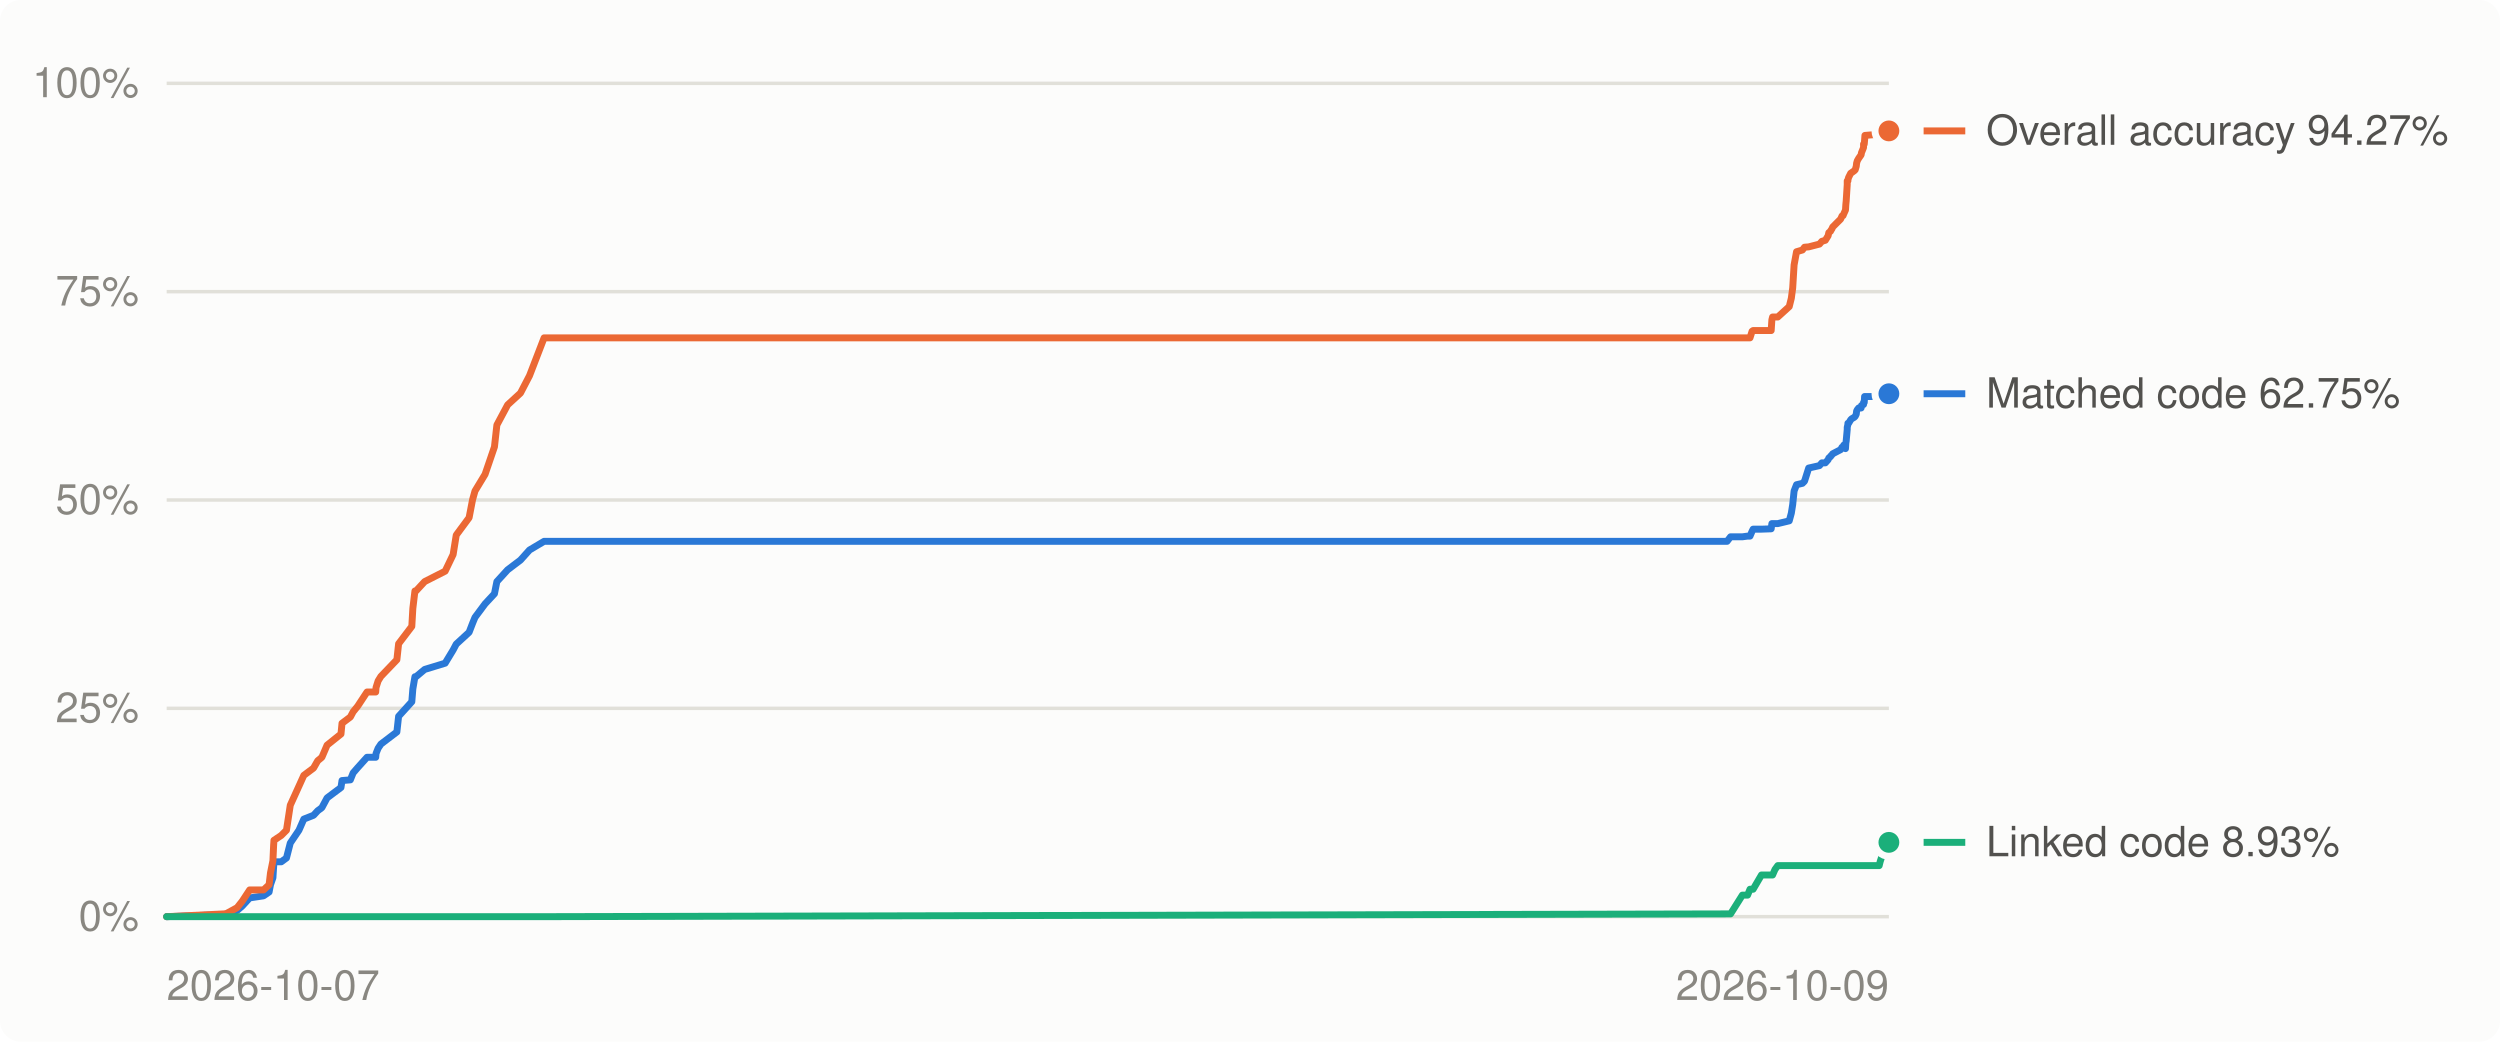
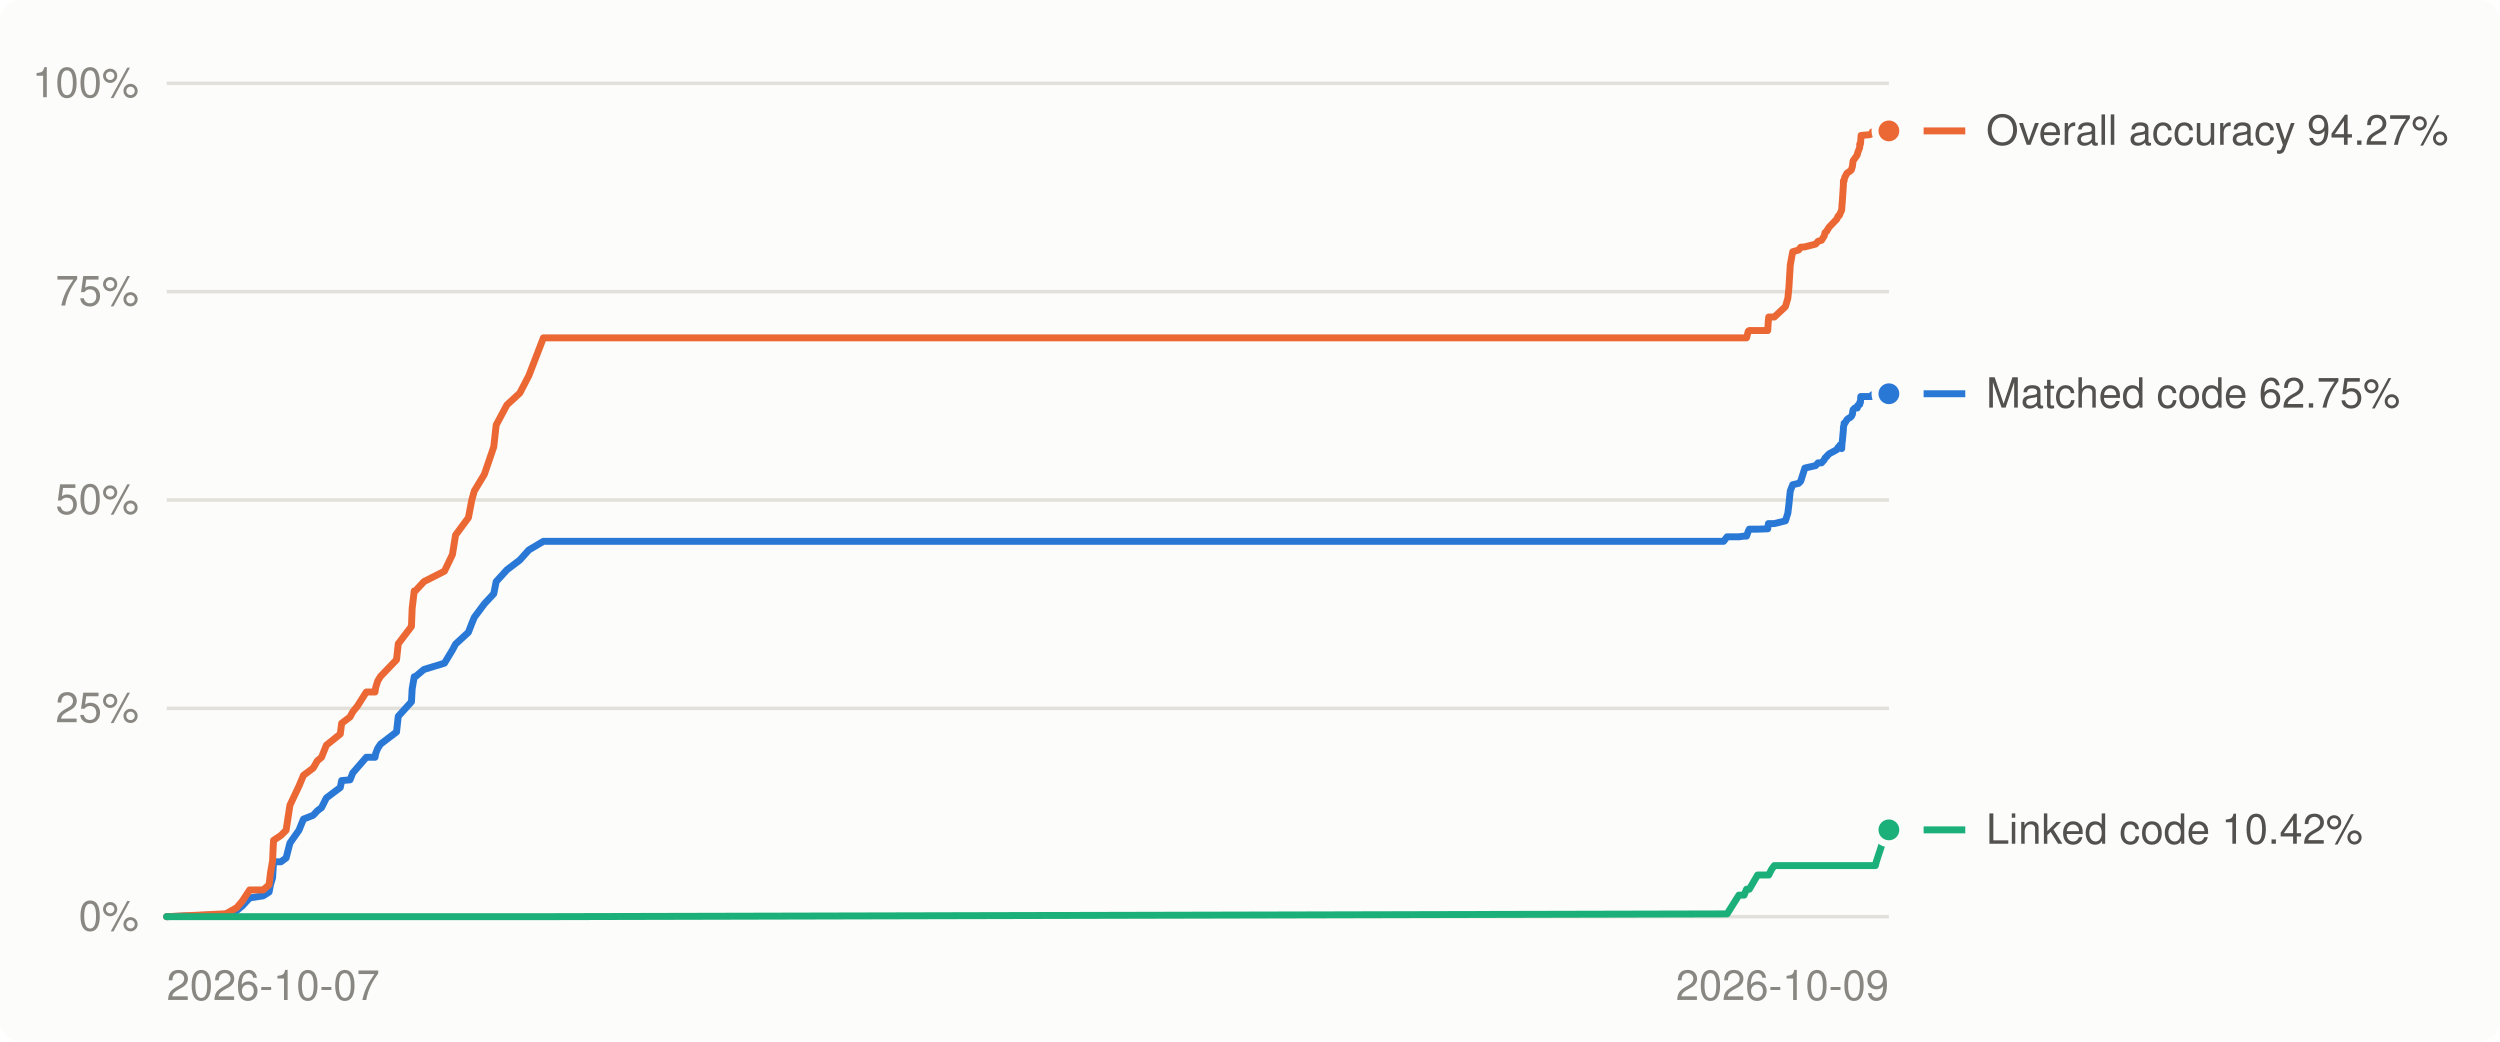
<svg xmlns="http://www.w3.org/2000/svg" viewBox="0 0 720 300" width="720" height="300" role="img" aria-label="Decompilation progress over time">
  <style>
.bg{fill:#fcfcfb}.grid{stroke:#e1e0d9}.muted{fill:#898781}.lbl{fill:#52514e}.ln0{stroke:#2a78d6}.dot0{fill:#2a78d6;stroke:#fcfcfb}.ln1{stroke:#eb6834}.dot1{fill:#eb6834;stroke:#fcfcfb}.ln2{stroke:#1baf7a}.dot2{fill:#1baf7a;stroke:#fcfcfb}
@media (prefers-color-scheme: dark){.bg{fill:#1a1a19}.grid{stroke:#2c2c2a}.muted{fill:#898781}.lbl{fill:#c3c2b7}.ln0{stroke:#3987e5}.dot0{fill:#3987e5;stroke:#1a1a19}.ln1{stroke:#d95926}.dot1{fill:#d95926;stroke:#1a1a19}.ln2{stroke:#199e70}.dot2{fill:#199e70;stroke:#1a1a19}}
text{font:12px -apple-system,BlinkMacSystemFont,'Segoe UI',Helvetica,Arial,sans-serif}
</style>
  <rect class="bg" width="720" height="300" rx="6" />
  <line x1="48" x2="544" y1="264.0" y2="264.0" class="grid" stroke-width="1" />
  <text x="40" y="268.0" class="muted" text-anchor="end">0%</text>
  <line x1="48" x2="544" y1="204.0" y2="204.0" class="grid" stroke-width="1" />
  <text x="40" y="208.0" class="muted" text-anchor="end">25%</text>
  <line x1="48" x2="544" y1="144.0" y2="144.0" class="grid" stroke-width="1" />
  <text x="40" y="148.0" class="muted" text-anchor="end">50%</text>
  <line x1="48" x2="544" y1="84.0" y2="84.0" class="grid" stroke-width="1" />
  <text x="40" y="88.0" class="muted" text-anchor="end">75%</text>
  <line x1="48" x2="544" y1="24.0" y2="24.0" class="grid" stroke-width="1" />
  <text x="40" y="28.0" class="muted" text-anchor="end">100%</text>
  <text class="muted" x="48.0" y="288" text-anchor="start">2026-10-07</text>
  <text class="muted" x="544.0" y="288" text-anchor="end">2026-10-09</text>
-   <polyline points="48.0,264.0 64.5,263.4 65.2,263.3 68.3,262.2 69.8,260.9 71.9,258.6 75.9,258.0 77.5,256.9 77.9,254.8 78.6,252.8 78.8,249.7 78.9,248.2 81.0,248.2 82.5,247.1 83.6,242.8 86.1,239.1 87.5,235.9 90.3,234.8 91.5,233.5 92.7,232.6 94.2,229.8 98.2,226.8 98.5,224.8 100.9,224.6 101.7,222.6 103.0,221.1 105.7,218.1 108.2,218.1 108.3,217.0 108.9,215.5 109.7,214.3 114.3,210.8 114.8,206.3 118.6,202.1 118.9,198.4 119.5,194.9 119.8,194.9 122.3,192.8 128.2,191.0 130.5,187.2 131.4,185.5 135.1,182.1 136.1,179.5 136.8,177.8 139.7,173.9 142.4,171.0 143.1,167.5 146.2,164.1 149.9,161.3 152.5,158.4 156.7,155.9 497.4,155.9 498.4,154.6 501.8,154.6 503.3,154.4 504.0,154.4 504.6,153.0 504.9,152.4 507.3,152.4 510.1,152.3 510.3,150.8 510.5,150.8 511.2,150.8 512.0,150.8 515.3,150.0 515.9,147.8 516.3,145.3 516.7,141.4 517.4,139.6 519.1,139.2 519.7,138.6 520.9,134.8 524.0,134.1 524.7,133.3 525.7,133.3 526.5,132.4 526.7,131.9 527.2,131.5 527.2,131.4 527.6,131.0 527.8,130.7 530.1,129.5 530.5,128.8 530.8,128.7 531.0,128.2 531.5,129.2 531.6,127.6 531.7,127.0 532.0,123.7 532.0,123.1 532.2,122.2 532.2,121.9 532.4,121.9 533.0,120.9 533.3,120.6 534.0,120.2 534.3,119.9 534.6,119.3 534.7,118.4 534.9,118.0 535.3,117.5 536.0,117.5 536.1,116.8 536.7,116.5 536.7,115.9 536.9,115.9 537.0,114.2 537.1,114.2 538.3,114.2 539.5,114.2 540.1,114.2 540.3,113.7 540.3,113.7 540.8,113.6 541.2,113.6 541.5,113.6 543.3,113.6 544.0,113.4" fill="none" class="ln0" stroke-width="2" stroke-linejoin="round" stroke-linecap="round" />
-   <polyline points="48.0,264.0 64.5,263.2 65.2,263.1 68.3,261.4 69.8,259.5 71.9,256.3 75.9,256.3 77.5,254.8 77.9,251.4 78.6,247.9 78.8,243.5 78.9,242.0 81.0,240.6 82.5,239.1 83.6,231.9 86.1,226.4 87.5,223.3 90.3,221.2 91.5,219.1 92.7,218.1 94.2,214.6 98.2,211.4 98.5,208.3 100.9,206.5 101.7,205.0 103.0,203.4 105.7,199.3 108.2,199.3 108.3,198.0 108.9,196.1 109.7,194.8 114.3,190.0 114.8,185.4 118.6,180.4 118.9,175.2 119.5,170.2 119.8,170.2 122.3,167.5 128.2,164.5 130.5,159.7 131.4,154.1 135.1,149.1 136.1,143.9 136.8,141.4 139.7,136.6 142.4,128.7 143.1,122.4 146.2,116.6 149.9,113.2 152.5,108.2 156.7,97.3 497.4,97.3 498.4,97.3 501.8,97.3 503.3,97.3 504.0,97.3 504.6,95.4 504.9,95.2 507.3,95.2 510.1,95.2 510.3,92.1 510.5,91.3 511.2,91.3 512.0,91.3 515.3,88.3 515.9,85.9 516.3,82.9 516.7,76.3 517.4,72.5 519.1,72.0 519.7,71.2 520.9,71.1 524.0,70.3 524.7,69.5 525.7,69.2 526.5,67.9 526.7,67.0 527.2,66.6 527.2,66.5 527.6,65.9 527.8,65.4 530.1,63.1 530.5,62.2 530.8,62.1 531.0,61.6 531.5,60.5 531.6,58.9 531.7,57.9 532.0,53.2 532.0,52.1 532.2,52.1 532.2,51.8 532.4,51.1 533.0,49.9 533.3,49.7 534.0,49.2 534.3,48.9 534.6,47.9 534.7,47.0 534.9,46.3 535.3,45.6 536.0,44.6 536.1,44.0 536.7,42.5 536.7,41.5 536.9,41.5 537.0,40.4 537.1,39.0 538.3,38.9 539.5,38.8 540.1,38.6 540.3,38.1 540.3,38.0 540.8,38.0 541.2,37.9 541.5,37.9 543.3,37.9 544.0,37.7" fill="none" class="ln1" stroke-width="2" stroke-linejoin="round" stroke-linecap="round" />
-   <polyline points="48.0,264.0 64.5,264.0 65.2,264.0 68.3,264.0 69.8,264.0 71.9,264.0 75.9,264.0 77.5,264.0 77.9,264.0 78.6,264.0 78.8,264.0 78.9,264.0 81.0,264.0 82.5,264.0 83.6,264.0 86.1,264.0 87.5,264.0 90.3,264.0 91.5,264.0 92.7,264.0 94.2,264.0 98.2,264.0 98.5,264.0 100.9,264.0 101.7,264.0 103.0,264.0 105.7,264.0 108.2,264.0 108.3,264.0 108.9,264.0 109.7,264.0 114.3,264.0 114.8,264.0 118.6,264.0 118.9,264.0 119.5,264.0 119.8,264.0 122.3,264.0 128.2,264.0 130.5,264.0 131.4,264.0 135.1,264.0 136.1,264.0 136.8,264.0 139.7,264.0 142.4,264.0 143.1,264.0 146.2,264.0 149.9,264.0 152.5,264.0 156.7,264.0 497.4,263.2 498.4,263.2 501.8,257.8 503.3,257.8 504.0,256.1 504.6,256.1 504.9,256.1 507.3,252.0 510.1,252.0 510.3,252.0 510.5,252.0 511.2,250.4 512.0,249.3 515.3,249.3 515.9,249.3 516.3,249.3 516.7,249.3 517.4,249.3 519.1,249.3 519.7,249.3 520.9,249.3 524.0,249.3 524.7,249.3 525.7,249.3 526.5,249.3 526.7,249.3 527.2,249.3 527.2,249.3 527.6,249.3 527.8,249.3 530.1,249.3 530.5,249.3 530.8,249.3 531.0,249.3 531.5,249.3 531.6,249.3 531.7,249.3 532.0,249.3 532.0,249.3 532.2,249.3 532.2,249.3 532.4,249.3 533.0,249.3 533.3,249.3 534.0,249.3 534.3,249.3 534.6,249.3 534.7,249.3 534.9,249.3 535.3,249.3 536.0,249.3 536.1,249.3 536.7,249.3 536.7,249.3 536.9,249.3 537.0,249.3 537.1,249.3 538.3,249.3 539.5,249.3 540.1,249.3 540.3,249.3 540.3,249.3 540.8,249.3 541.2,249.3 541.5,248.1 543.3,242.6 544.0,242.6" fill="none" class="ln2" stroke-width="2" stroke-linejoin="round" stroke-linecap="round" />
+   <polyline points="48.0,264.0 64.4,263.4 65.2,263.3 68.2,262.2 69.8,260.9 71.9,258.6 75.8,258.0 77.5,256.9 77.9,254.8 78.5,252.8 78.7,249.7 78.8,248.2 80.9,248.2 82.4,247.1 83.5,242.8 86.1,239.1 87.4,235.9 90.2,234.8 91.4,233.5 92.6,232.6 94.0,229.8 98.0,226.8 98.4,224.8 100.8,224.6 101.6,222.6 102.9,221.1 105.5,218.1 108.0,218.1 108.2,217.0 108.8,215.5 109.6,214.3 114.2,210.8 114.7,206.3 118.5,202.1 118.7,198.4 119.3,194.9 119.6,194.9 122.1,192.8 128.0,191.0 130.3,187.2 131.2,185.5 134.9,182.1 135.9,179.5 136.6,177.8 139.5,173.9 142.2,171.0 142.9,167.5 146.0,164.1 149.7,161.3 152.3,158.4 156.5,155.9 496.4,155.9 497.4,154.6 500.8,154.6 502.3,154.4 503.0,154.4 503.5,153.0 503.8,152.4 506.2,152.4 509.1,152.3 509.3,150.8 509.4,150.8 510.2,150.8 511.0,150.8 514.2,150.0 514.9,147.8 515.2,145.3 515.6,141.4 516.3,139.6 518.0,139.2 518.6,138.6 519.8,134.8 522.9,134.1 523.6,133.3 524.6,133.3 525.4,132.4 525.6,131.9 526.1,131.5 526.1,131.4 526.5,131.0 526.8,130.7 529.0,129.5 529.4,128.8 529.7,128.7 529.9,128.2 530.4,129.2 530.5,127.6 530.6,127.0 530.9,123.7 530.9,123.1 531.1,122.2 531.1,121.9 531.3,121.9 531.9,120.9 532.2,120.6 532.9,120.2 533.2,119.9 533.5,119.3 533.6,118.4 533.7,118.0 534.2,117.5 534.9,117.5 535.0,116.8 535.6,116.5 535.6,115.9 535.8,115.9 535.9,114.2 536.0,114.2 537.2,114.2 538.4,114.2 538.9,114.2 539.2,113.7 539.2,113.7 539.7,113.6 540.1,113.6 540.4,113.6 542.2,113.6 542.9,113.4 544.0,113.4" fill="none" class="ln0" stroke-width="2" stroke-linejoin="round" stroke-linecap="round" />
+   <polyline points="48.0,264.0 64.4,263.2 65.2,263.1 68.2,261.4 69.8,259.5 71.9,256.3 75.8,256.3 77.5,254.8 77.9,251.4 78.5,247.9 78.7,243.5 78.8,242.0 80.9,240.6 82.4,239.1 83.5,231.9 86.1,226.4 87.4,223.3 90.2,221.2 91.4,219.1 92.6,218.1 94.0,214.6 98.0,211.4 98.4,208.3 100.8,206.5 101.6,205.0 102.9,203.4 105.5,199.3 108.0,199.3 108.2,198.0 108.8,196.1 109.6,194.8 114.2,190.0 114.7,185.4 118.5,180.4 118.7,175.2 119.3,170.2 119.6,170.2 122.1,167.5 128.0,164.5 130.3,159.7 131.2,154.1 134.9,149.1 135.9,143.9 136.6,141.4 139.5,136.6 142.2,128.7 142.9,122.4 146.0,116.6 149.7,113.2 152.3,108.2 156.5,97.3 496.4,97.3 497.4,97.3 500.8,97.3 502.3,97.3 503.0,97.3 503.5,95.4 503.8,95.2 506.2,95.2 509.1,95.2 509.3,92.1 509.4,91.3 510.2,91.3 511.0,91.3 514.2,88.3 514.9,85.9 515.2,82.9 515.6,76.3 516.3,72.5 518.0,72.0 518.6,71.2 519.8,71.1 522.9,70.3 523.6,69.5 524.6,69.2 525.4,67.9 525.6,67.0 526.1,66.6 526.1,66.5 526.5,65.9 526.8,65.4 529.0,63.1 529.4,62.2 529.7,62.1 529.9,61.6 530.4,60.5 530.5,58.9 530.6,57.9 530.9,53.2 530.9,52.1 531.1,52.1 531.1,51.8 531.3,51.1 531.9,49.9 532.2,49.7 532.9,49.2 533.2,48.9 533.5,47.9 533.6,47.0 533.7,46.3 534.2,45.6 534.9,44.6 535.0,44.0 535.6,42.5 535.6,41.5 535.8,41.5 535.9,40.4 536.0,39.0 537.2,38.9 538.4,38.8 538.9,38.6 539.2,38.1 539.2,38.0 539.7,38.0 540.1,37.9 540.4,37.9 542.2,37.9 542.9,37.7 544.0,37.7" fill="none" class="ln1" stroke-width="2" stroke-linejoin="round" stroke-linecap="round" />
+   <polyline points="48.0,264.0 64.4,264.0 65.2,264.0 68.2,264.0 69.8,264.0 71.9,264.0 75.8,264.0 77.5,264.0 77.9,264.0 78.5,264.0 78.7,264.0 78.8,264.0 80.9,264.0 82.4,264.0 83.5,264.0 86.1,264.0 87.4,264.0 90.2,264.0 91.4,264.0 92.6,264.0 94.0,264.0 98.0,264.0 98.4,264.0 100.8,264.0 101.6,264.0 102.9,264.0 105.5,264.0 108.0,264.0 108.2,264.0 108.8,264.0 109.6,264.0 114.2,264.0 114.7,264.0 118.5,264.0 118.7,264.0 119.3,264.0 119.6,264.0 122.1,264.0 128.0,264.0 130.3,264.0 131.2,264.0 134.9,264.0 135.9,264.0 136.6,264.0 139.5,264.0 142.2,264.0 142.9,264.0 146.0,264.0 149.7,264.0 152.3,264.0 156.5,264.0 496.4,263.2 497.4,263.2 500.8,257.8 502.3,257.8 503.0,256.1 503.5,256.1 503.8,256.1 506.2,252.0 509.1,252.0 509.3,252.0 509.4,252.0 510.2,250.4 511.0,249.3 514.2,249.3 514.9,249.3 515.2,249.3 515.6,249.3 516.3,249.3 518.0,249.3 518.6,249.3 519.8,249.3 522.9,249.3 523.6,249.3 524.6,249.3 525.4,249.3 525.6,249.3 526.1,249.3 526.1,249.3 526.5,249.3 526.8,249.3 529.0,249.3 529.4,249.3 529.7,249.3 529.9,249.3 530.4,249.3 530.5,249.3 530.6,249.3 530.9,249.3 530.9,249.3 531.1,249.3 531.1,249.3 531.3,249.3 531.9,249.3 532.2,249.3 532.9,249.3 533.2,249.3 533.5,249.3 533.6,249.3 533.7,249.3 534.2,249.3 534.9,249.3 535.0,249.3 535.6,249.3 535.6,249.3 535.8,249.3 535.9,249.3 536.0,249.3 537.2,249.3 538.4,249.3 538.9,249.3 539.2,249.3 539.2,249.3 539.7,249.3 540.1,249.3 540.4,248.1 542.2,242.6 542.9,242.6 544.0,239.0" fill="none" class="ln2" stroke-width="2" stroke-linejoin="round" stroke-linecap="round" />
  <circle cx="544.0" cy="113.4" r="4" class="dot0" stroke-width="2" />
  <circle cx="544.0" cy="37.7" r="4" class="dot1" stroke-width="2" />
-   <circle cx="544.0" cy="242.6" r="4" class="dot2" stroke-width="2" />
-   <line x1="554" x2="566" y1="242.6" y2="242.6" class="ln2" stroke-width="2" />
-   <text class="lbl" x="572" y="246.6">Linked code 8.93%</text>
+   <circle cx="544.0" cy="239.0" r="4" class="dot2" stroke-width="2" />
+   <line x1="554" x2="566" y1="239.0" y2="239.0" class="ln2" stroke-width="2" />
+   <text class="lbl" x="572" y="243.0">Linked code 10.42%</text>
  <line x1="554" x2="566" y1="113.4" y2="113.4" class="ln0" stroke-width="2" />
  <text class="lbl" x="572" y="117.4">Matched code 62.75%</text>
  <line x1="554" x2="566" y1="37.7" y2="37.7" class="ln1" stroke-width="2" />
  <text class="lbl" x="572" y="41.7">Overall accuracy 94.27%</text>
</svg>
